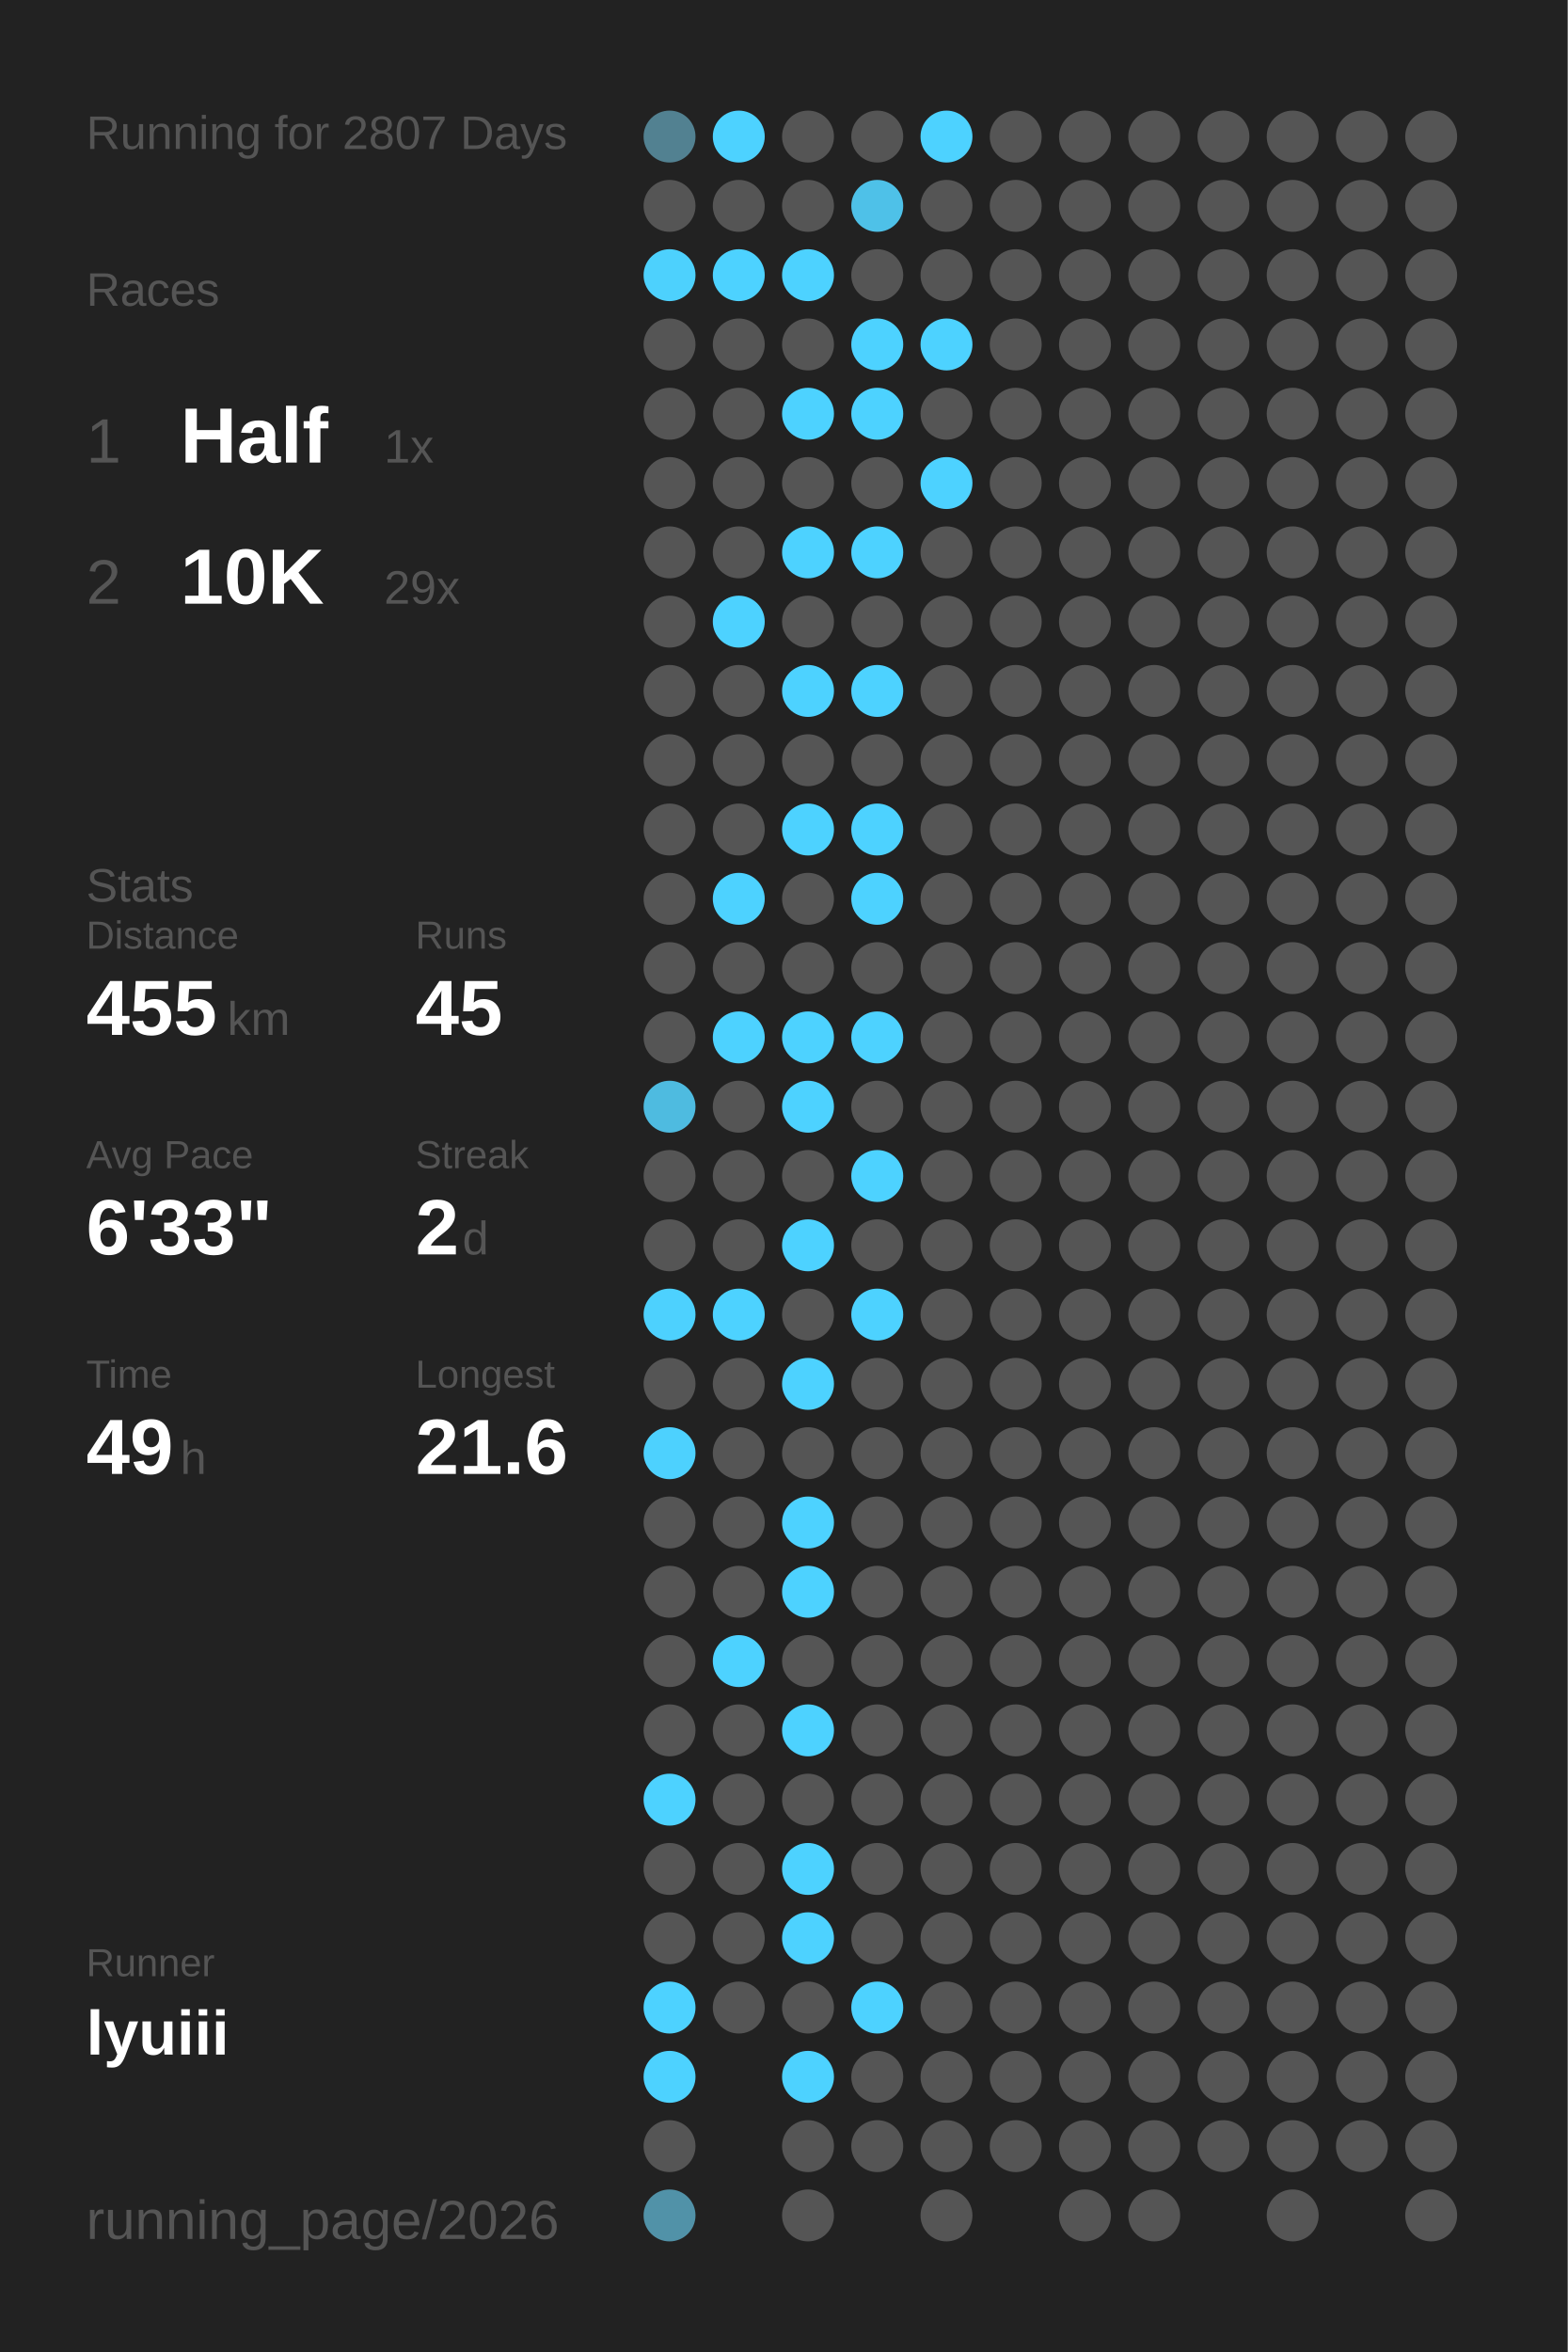
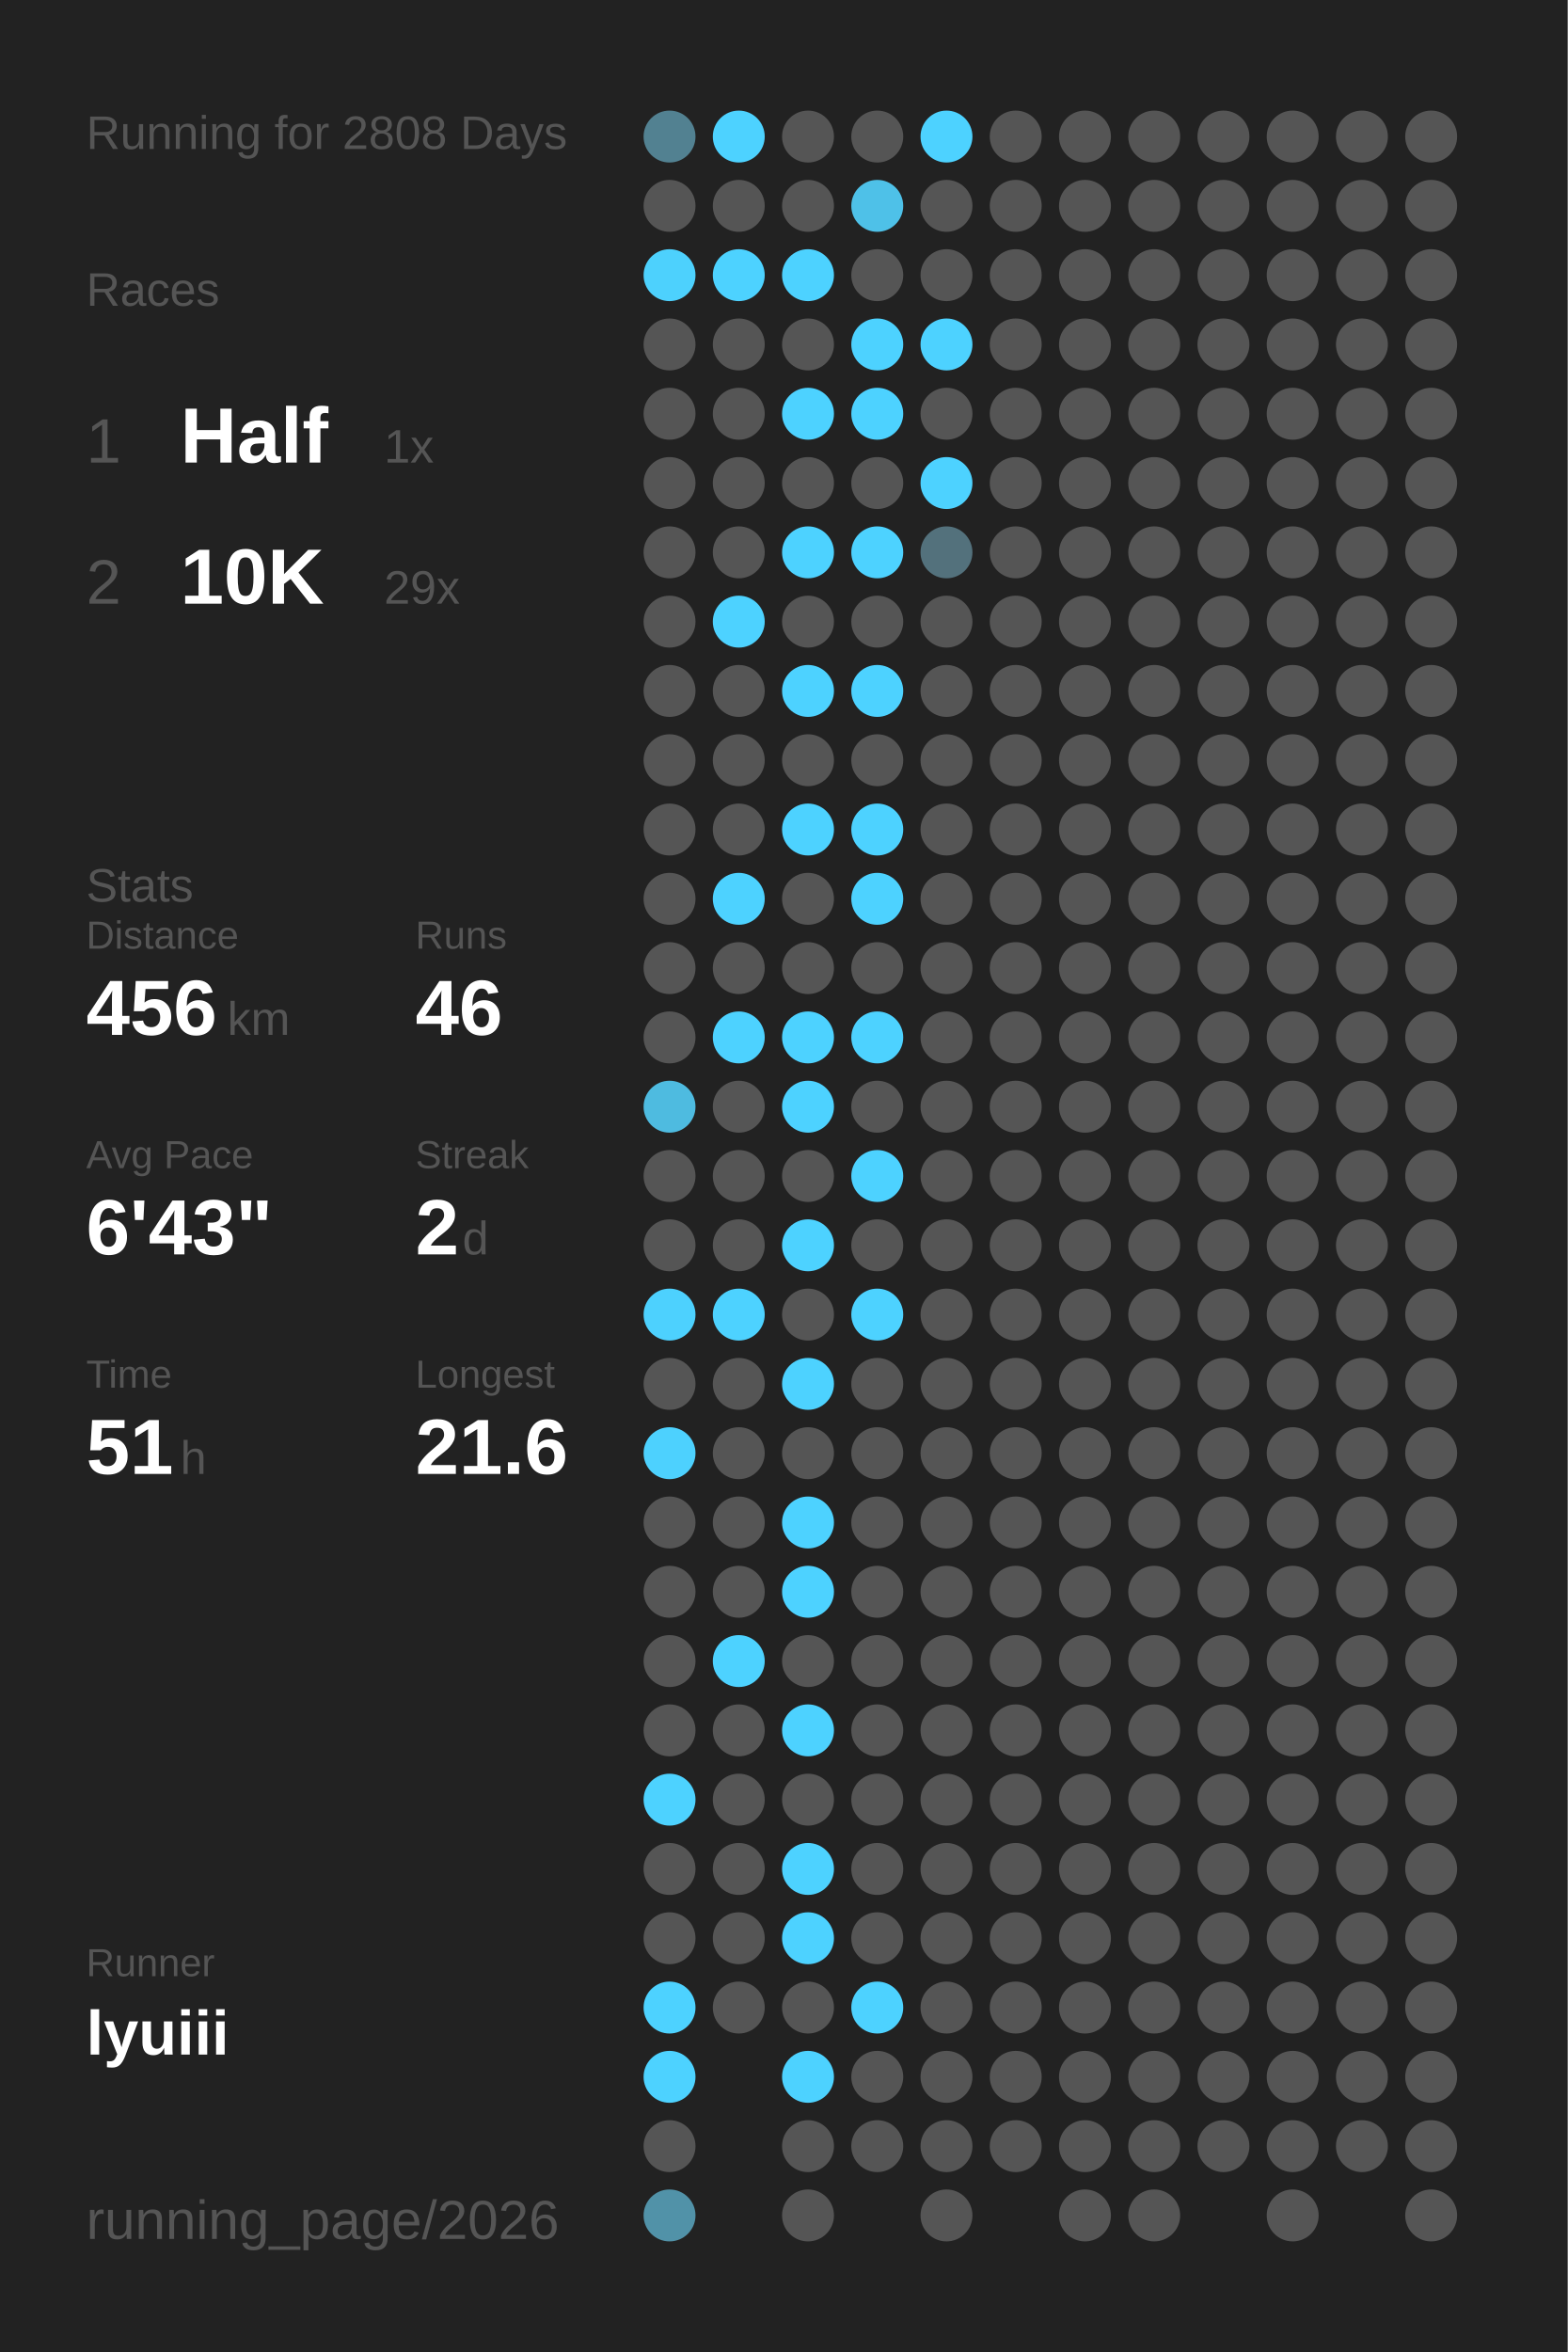
<svg xmlns="http://www.w3.org/2000/svg" baseProfile="full" height="300mm" version="1.1" viewBox="0,0,200,300" width="200mm">
  <defs />
  <rect fill="#222222" height="300" width="200" x="0" y="0" />
-   <text fill="#555555" style="font-size:6px; font-family:Arial;" x="11" y="19">Running for 2807 Days</text>
+   <text fill="#555555" style="font-size:6px; font-family:Arial;" x="11" y="19">Running for 2808 Days</text>
  <text fill="#555555" style="font-size:6px; font-family:Arial;" x="11" y="39">Races</text>
  <text fill="#555555" style="font-size:8px; font-family:Arial;" x="11" y="59">1</text>
  <text fill="#FFFFFF" style="font-size:10px; font-family:Arial; font-weight:bold;" x="23" y="59">Half</text>
  <text fill="#555555" style="font-size:6px; font-family:Arial;" x="49" y="59">1x</text>
  <text fill="#555555" style="font-size:8px; font-family:Arial;" x="11" y="77">2</text>
  <text fill="#FFFFFF" style="font-size:10px; font-family:Arial; font-weight:bold;" x="23" y="77">10K</text>
  <text fill="#555555" style="font-size:6px; font-family:Arial;" x="49" y="77">29x</text>
  <text fill="#555555" style="font-size:6px; font-family:Arial;" x="11" y="115">Stats</text>
  <text fill="#555555" style="font-size:5px; font-family:Arial;" x="11" y="121">Distance</text>
-   <text fill="#FFFFFF" style="font-size:10px; font-family:Arial; font-weight:bold;" x="11" y="132">455</text>
+   <text fill="#FFFFFF" style="font-size:10px; font-family:Arial; font-weight:bold;" x="11" y="132">456</text>
  <text fill="#555555" style="font-size:6px; font-family:Arial;" x="29" y="132">km</text>
  <text fill="#555555" style="font-size:5px; font-family:Arial;" x="53" y="121">Runs</text>
-   <text fill="#FFFFFF" style="font-size:10px; font-family:Arial; font-weight:bold;" x="53" y="132">45</text>
+   <text fill="#FFFFFF" style="font-size:10px; font-family:Arial; font-weight:bold;" x="53" y="132">46</text>
  <text fill="#555555" style="font-size:5px; font-family:Arial;" x="11" y="149">Avg Pace</text>
-   <text fill="#FFFFFF" style="font-size:10px; font-family:Arial; font-weight:bold;" x="11" y="160">6'33"</text>
+   <text fill="#FFFFFF" style="font-size:10px; font-family:Arial; font-weight:bold;" x="11" y="160">6'43"</text>
  <text fill="#555555" style="font-size:5px; font-family:Arial;" x="53" y="149">Streak</text>
  <text fill="#FFFFFF" style="font-size:10px; font-family:Arial; font-weight:bold;" x="53" y="160">2</text>
  <text fill="#555555" style="font-size:6px; font-family:Arial;" x="59" y="160">d</text>
  <text fill="#555555" style="font-size:5px; font-family:Arial;" x="11" y="177">Time</text>
-   <text fill="#FFFFFF" style="font-size:10px; font-family:Arial; font-weight:bold;" x="11" y="188">49</text>
+   <text fill="#FFFFFF" style="font-size:10px; font-family:Arial; font-weight:bold;" x="11" y="188">51</text>
  <text fill="#555555" style="font-size:6px; font-family:Arial;" x="23" y="188">h</text>
  <text fill="#555555" style="font-size:5px; font-family:Arial;" x="53" y="177">Longest</text>
  <text fill="#FFFFFF" style="font-size:10px; font-family:Arial; font-weight:bold;" x="53" y="188">21.6</text>
  <text fill="#555555" style="font-size:5px; font-family:Arial;" x="11" y="252.065">Runner</text>
  <text fill="#FFFFFF" style="font-size:8px; font-family:Arial; font-weight:bold;" x="11" y="262.065">lyuiii</text>
  <text fill="#555555" style="font-size:7px; font-family:Arial;" x="11" y="285.581">running_page/2026</text>
  <circle cx="85.417" cy="17.419" fill="#528191" r="3.312" />
  <circle cx="85.417" cy="26.258" fill="#555555" r="3.312" />
  <circle cx="85.417" cy="35.097" fill="#4dd1fd" r="3.312" />
  <circle cx="85.417" cy="43.935" fill="#555555" r="3.312" />
  <circle cx="85.417" cy="52.774" fill="#555555" r="3.312" />
  <circle cx="85.417" cy="61.613" fill="#555555" r="3.312" />
  <circle cx="85.417" cy="70.452" fill="#555555" r="3.312" />
  <circle cx="85.417" cy="79.29" fill="#555555" r="3.312" />
  <circle cx="85.417" cy="88.129" fill="#555555" r="3.312" />
  <circle cx="85.417" cy="96.968" fill="#555555" r="3.312" />
  <circle cx="85.417" cy="105.806" fill="#555555" r="3.312" />
  <circle cx="85.417" cy="114.645" fill="#555555" r="3.312" />
  <circle cx="85.417" cy="123.484" fill="#555555" r="3.312" />
  <circle cx="85.417" cy="132.323" fill="#555555" r="3.312" />
  <circle cx="85.417" cy="141.161" fill="#4ebbe0" r="3.312" />
  <circle cx="85.417" cy="150" fill="#555555" r="3.312" />
  <circle cx="85.417" cy="158.839" fill="#555555" r="3.312" />
  <circle cx="85.417" cy="167.677" fill="#4dd1fe" r="3.312" />
  <circle cx="85.417" cy="176.516" fill="#555555" r="3.312" />
  <circle cx="85.417" cy="185.355" fill="#4dd1fe" r="3.312" />
  <circle cx="85.417" cy="194.194" fill="#555555" r="3.312" />
  <circle cx="85.417" cy="203.032" fill="#555555" r="3.312" />
  <circle cx="85.417" cy="211.871" fill="#555555" r="3.312" />
  <circle cx="85.417" cy="220.71" fill="#555555" r="3.312" />
  <circle cx="85.417" cy="229.548" fill="#4DD2FF" r="3.312" />
  <circle cx="85.417" cy="238.387" fill="#555555" r="3.312" />
  <circle cx="85.417" cy="247.226" fill="#555555" r="3.312" />
  <circle cx="85.417" cy="256.065" fill="#4DD2FF" r="3.312" />
  <circle cx="85.417" cy="264.903" fill="#4DD2FF" r="3.312" />
  <circle cx="85.417" cy="273.742" fill="#555555" r="3.312" />
  <circle cx="85.417" cy="282.581" fill="#5192a8" r="3.312" />
  <circle cx="94.25" cy="17.419" fill="#4DD2FF" r="3.312" />
  <circle cx="94.25" cy="26.258" fill="#555555" r="3.312" />
  <circle cx="94.25" cy="35.097" fill="#4DD2FF" r="3.312" />
  <circle cx="94.25" cy="43.935" fill="#555555" r="3.312" />
  <circle cx="94.25" cy="52.774" fill="#555555" r="3.312" />
  <circle cx="94.25" cy="61.613" fill="#555555" r="3.312" />
  <circle cx="94.25" cy="70.452" fill="#555555" r="3.312" />
  <circle cx="94.25" cy="79.29" fill="#4DD2FF" r="3.312" />
  <circle cx="94.25" cy="88.129" fill="#555555" r="3.312" />
  <circle cx="94.25" cy="96.968" fill="#555555" r="3.312" />
  <circle cx="94.25" cy="105.806" fill="#555555" r="3.312" />
  <circle cx="94.25" cy="114.645" fill="#4DD2FF" r="3.312" />
  <circle cx="94.25" cy="123.484" fill="#555555" r="3.312" />
  <circle cx="94.25" cy="132.323" fill="#4DD2FF" r="3.312" />
  <circle cx="94.25" cy="141.161" fill="#555555" r="3.312" />
  <circle cx="94.25" cy="150" fill="#555555" r="3.312" />
  <circle cx="94.25" cy="158.839" fill="#555555" r="3.312" />
  <circle cx="94.25" cy="167.677" fill="#4DD2FF" r="3.312" />
  <circle cx="94.25" cy="176.516" fill="#555555" r="3.312" />
  <circle cx="94.25" cy="185.355" fill="#555555" r="3.312" />
  <circle cx="94.25" cy="194.194" fill="#555555" r="3.312" />
  <circle cx="94.25" cy="203.032" fill="#555555" r="3.312" />
  <circle cx="94.25" cy="211.871" fill="#4DD2FF" r="3.312" />
  <circle cx="94.25" cy="220.71" fill="#555555" r="3.312" />
  <circle cx="94.25" cy="229.548" fill="#555555" r="3.312" />
  <circle cx="94.25" cy="238.387" fill="#555555" r="3.312" />
  <circle cx="94.25" cy="247.226" fill="#555555" r="3.312" />
  <circle cx="94.25" cy="256.065" fill="#555555" r="3.312" />
  <circle cx="103.083" cy="17.419" fill="#555555" r="3.312" />
  <circle cx="103.083" cy="26.258" fill="#555555" r="3.312" />
  <circle cx="103.083" cy="35.097" fill="#4DD2FF" r="3.312" />
  <circle cx="103.083" cy="43.935" fill="#555555" r="3.312" />
  <circle cx="103.083" cy="52.774" fill="#4DD2FF" r="3.312" />
  <circle cx="103.083" cy="61.613" fill="#555555" r="3.312" />
  <circle cx="103.083" cy="70.452" fill="#4DD2FF" r="3.312" />
  <circle cx="103.083" cy="79.29" fill="#555555" r="3.312" />
  <circle cx="103.083" cy="88.129" fill="#4DD2FF" r="3.312" />
  <circle cx="103.083" cy="96.968" fill="#555555" r="3.312" />
  <circle cx="103.083" cy="105.806" fill="#4DD2FF" r="3.312" />
  <circle cx="103.083" cy="114.645" fill="#555555" r="3.312" />
  <circle cx="103.083" cy="123.484" fill="#555555" r="3.312" />
  <circle cx="103.083" cy="132.323" fill="#4DD2FF" r="3.312" />
  <circle cx="103.083" cy="141.161" fill="#4DD2FF" r="3.312" />
  <circle cx="103.083" cy="150" fill="#555555" r="3.312" />
  <circle cx="103.083" cy="158.839" fill="#4DD2FF" r="3.312" />
  <circle cx="103.083" cy="167.677" fill="#555555" r="3.312" />
  <circle cx="103.083" cy="176.516" fill="#4DD2FF" r="3.312" />
  <circle cx="103.083" cy="185.355" fill="#555555" r="3.312" />
  <circle cx="103.083" cy="194.194" fill="#4DD2FF" r="3.312" />
  <circle cx="103.083" cy="203.032" fill="#4DD2FF" r="3.312" />
  <circle cx="103.083" cy="211.871" fill="#555555" r="3.312" />
  <circle cx="103.083" cy="220.71" fill="#4DD2FF" r="3.312" />
  <circle cx="103.083" cy="229.548" fill="#555555" r="3.312" />
  <circle cx="103.083" cy="238.387" fill="#4DD2FF" r="3.312" />
  <circle cx="103.083" cy="247.226" fill="#4DD2FF" r="3.312" />
  <circle cx="103.083" cy="256.065" fill="#555555" r="3.312" />
  <circle cx="103.083" cy="264.903" fill="#4DD2FF" r="3.312" />
  <circle cx="103.083" cy="273.742" fill="#555555" r="3.312" />
  <circle cx="103.083" cy="282.581" fill="#555555" r="3.312" />
  <circle cx="111.917" cy="17.419" fill="#555555" r="3.312" />
  <circle cx="111.917" cy="26.258" fill="#4ec1e8" r="3.312" />
  <circle cx="111.917" cy="35.097" fill="#555555" r="3.312" />
  <circle cx="111.917" cy="43.935" fill="#4DD2FF" r="3.312" />
  <circle cx="111.917" cy="52.774" fill="#4DD2FF" r="3.312" />
  <circle cx="111.917" cy="61.613" fill="#555555" r="3.312" />
  <circle cx="111.917" cy="70.452" fill="#4DD2FF" r="3.312" />
  <circle cx="111.917" cy="79.29" fill="#555555" r="3.312" />
  <circle cx="111.917" cy="88.129" fill="#4DD2FF" r="3.312" />
  <circle cx="111.917" cy="96.968" fill="#555555" r="3.312" />
  <circle cx="111.917" cy="105.806" fill="#4DD2FF" r="3.312" />
  <circle cx="111.917" cy="114.645" fill="#4DD2FF" r="3.312" />
  <circle cx="111.917" cy="123.484" fill="#555555" r="3.312" />
  <circle cx="111.917" cy="132.323" fill="#4DD2FF" r="3.312" />
  <circle cx="111.917" cy="141.161" fill="#555555" r="3.312" />
  <circle cx="111.917" cy="150" fill="#4DD2FF" r="3.312" />
  <circle cx="111.917" cy="158.839" fill="#555555" r="3.312" />
  <circle cx="111.917" cy="167.677" fill="#4DD2FF" r="3.312" />
  <circle cx="111.917" cy="176.516" fill="#555555" r="3.312" />
  <circle cx="111.917" cy="185.355" fill="#555555" r="3.312" />
  <circle cx="111.917" cy="194.194" fill="#555555" r="3.312" />
  <circle cx="111.917" cy="203.032" fill="#555555" r="3.312" />
  <circle cx="111.917" cy="211.871" fill="#555555" r="3.312" />
  <circle cx="111.917" cy="220.71" fill="#555555" r="3.312" />
  <circle cx="111.917" cy="229.548" fill="#555555" r="3.312" />
  <circle cx="111.917" cy="238.387" fill="#555555" r="3.312" />
  <circle cx="111.917" cy="247.226" fill="#555555" r="3.312" />
  <circle cx="111.917" cy="256.065" fill="#4DD2FF" r="3.312" />
  <circle cx="111.917" cy="264.903" fill="#555555" r="3.312" />
  <circle cx="111.917" cy="273.742" fill="#555555" r="3.312" />
  <circle cx="120.75" cy="17.419" fill="#4DD2FF" r="3.312" />
  <circle cx="120.75" cy="26.258" fill="#555555" r="3.312" />
  <circle cx="120.75" cy="35.097" fill="#555555" r="3.312" />
  <circle cx="120.75" cy="43.935" fill="#4DD2FF" r="3.312" />
  <circle cx="120.75" cy="52.774" fill="#555555" r="3.312" />
  <circle cx="120.75" cy="61.613" fill="#4DD2FF" r="3.312" />
-   <circle cx="120.75" cy="70.452" fill="#555555" r="3.312" />
+   <circle cx="120.75" cy="70.452" fill="#53717c" r="3.312" />
  <circle cx="120.75" cy="79.29" fill="#555555" r="3.312" />
  <circle cx="120.75" cy="88.129" fill="#555555" r="3.312" />
  <circle cx="120.75" cy="96.968" fill="#555555" r="3.312" />
  <circle cx="120.75" cy="105.806" fill="#555555" r="3.312" />
  <circle cx="120.75" cy="114.645" fill="#555555" r="3.312" />
  <circle cx="120.75" cy="123.484" fill="#555555" r="3.312" />
  <circle cx="120.75" cy="132.323" fill="#555555" r="3.312" />
  <circle cx="120.75" cy="141.161" fill="#555555" r="3.312" />
  <circle cx="120.75" cy="150" fill="#555555" r="3.312" />
  <circle cx="120.75" cy="158.839" fill="#555555" r="3.312" />
  <circle cx="120.75" cy="167.677" fill="#555555" r="3.312" />
  <circle cx="120.75" cy="176.516" fill="#555555" r="3.312" />
  <circle cx="120.75" cy="185.355" fill="#555555" r="3.312" />
  <circle cx="120.75" cy="194.194" fill="#555555" r="3.312" />
  <circle cx="120.75" cy="203.032" fill="#555555" r="3.312" />
  <circle cx="120.75" cy="211.871" fill="#555555" r="3.312" />
  <circle cx="120.75" cy="220.71" fill="#555555" r="3.312" />
  <circle cx="120.75" cy="229.548" fill="#555555" r="3.312" />
  <circle cx="120.75" cy="238.387" fill="#555555" r="3.312" />
  <circle cx="120.75" cy="247.226" fill="#555555" r="3.312" />
  <circle cx="120.75" cy="256.065" fill="#555555" r="3.312" />
  <circle cx="120.75" cy="264.903" fill="#555555" r="3.312" />
  <circle cx="120.75" cy="273.742" fill="#555555" r="3.312" />
  <circle cx="120.75" cy="282.581" fill="#555555" r="3.312" />
  <circle cx="129.583" cy="17.419" fill="#555555" r="3.312" />
  <circle cx="129.583" cy="26.258" fill="#555555" r="3.312" />
  <circle cx="129.583" cy="35.097" fill="#555555" r="3.312" />
  <circle cx="129.583" cy="43.935" fill="#555555" r="3.312" />
  <circle cx="129.583" cy="52.774" fill="#555555" r="3.312" />
  <circle cx="129.583" cy="61.613" fill="#555555" r="3.312" />
  <circle cx="129.583" cy="70.452" fill="#555555" r="3.312" />
  <circle cx="129.583" cy="79.29" fill="#555555" r="3.312" />
  <circle cx="129.583" cy="88.129" fill="#555555" r="3.312" />
  <circle cx="129.583" cy="96.968" fill="#555555" r="3.312" />
  <circle cx="129.583" cy="105.806" fill="#555555" r="3.312" />
  <circle cx="129.583" cy="114.645" fill="#555555" r="3.312" />
  <circle cx="129.583" cy="123.484" fill="#555555" r="3.312" />
  <circle cx="129.583" cy="132.323" fill="#555555" r="3.312" />
  <circle cx="129.583" cy="141.161" fill="#555555" r="3.312" />
  <circle cx="129.583" cy="150" fill="#555555" r="3.312" />
  <circle cx="129.583" cy="158.839" fill="#555555" r="3.312" />
  <circle cx="129.583" cy="167.677" fill="#555555" r="3.312" />
  <circle cx="129.583" cy="176.516" fill="#555555" r="3.312" />
  <circle cx="129.583" cy="185.355" fill="#555555" r="3.312" />
  <circle cx="129.583" cy="194.194" fill="#555555" r="3.312" />
  <circle cx="129.583" cy="203.032" fill="#555555" r="3.312" />
  <circle cx="129.583" cy="211.871" fill="#555555" r="3.312" />
  <circle cx="129.583" cy="220.71" fill="#555555" r="3.312" />
  <circle cx="129.583" cy="229.548" fill="#555555" r="3.312" />
  <circle cx="129.583" cy="238.387" fill="#555555" r="3.312" />
  <circle cx="129.583" cy="247.226" fill="#555555" r="3.312" />
  <circle cx="129.583" cy="256.065" fill="#555555" r="3.312" />
  <circle cx="129.583" cy="264.903" fill="#555555" r="3.312" />
  <circle cx="129.583" cy="273.742" fill="#555555" r="3.312" />
  <circle cx="138.417" cy="17.419" fill="#555555" r="3.312" />
  <circle cx="138.417" cy="26.258" fill="#555555" r="3.312" />
  <circle cx="138.417" cy="35.097" fill="#555555" r="3.312" />
  <circle cx="138.417" cy="43.935" fill="#555555" r="3.312" />
  <circle cx="138.417" cy="52.774" fill="#555555" r="3.312" />
  <circle cx="138.417" cy="61.613" fill="#555555" r="3.312" />
  <circle cx="138.417" cy="70.452" fill="#555555" r="3.312" />
  <circle cx="138.417" cy="79.29" fill="#555555" r="3.312" />
  <circle cx="138.417" cy="88.129" fill="#555555" r="3.312" />
  <circle cx="138.417" cy="96.968" fill="#555555" r="3.312" />
  <circle cx="138.417" cy="105.806" fill="#555555" r="3.312" />
  <circle cx="138.417" cy="114.645" fill="#555555" r="3.312" />
  <circle cx="138.417" cy="123.484" fill="#555555" r="3.312" />
  <circle cx="138.417" cy="132.323" fill="#555555" r="3.312" />
  <circle cx="138.417" cy="141.161" fill="#555555" r="3.312" />
  <circle cx="138.417" cy="150" fill="#555555" r="3.312" />
  <circle cx="138.417" cy="158.839" fill="#555555" r="3.312" />
  <circle cx="138.417" cy="167.677" fill="#555555" r="3.312" />
  <circle cx="138.417" cy="176.516" fill="#555555" r="3.312" />
  <circle cx="138.417" cy="185.355" fill="#555555" r="3.312" />
  <circle cx="138.417" cy="194.194" fill="#555555" r="3.312" />
  <circle cx="138.417" cy="203.032" fill="#555555" r="3.312" />
  <circle cx="138.417" cy="211.871" fill="#555555" r="3.312" />
  <circle cx="138.417" cy="220.71" fill="#555555" r="3.312" />
  <circle cx="138.417" cy="229.548" fill="#555555" r="3.312" />
  <circle cx="138.417" cy="238.387" fill="#555555" r="3.312" />
  <circle cx="138.417" cy="247.226" fill="#555555" r="3.312" />
  <circle cx="138.417" cy="256.065" fill="#555555" r="3.312" />
  <circle cx="138.417" cy="264.903" fill="#555555" r="3.312" />
  <circle cx="138.417" cy="273.742" fill="#555555" r="3.312" />
  <circle cx="138.417" cy="282.581" fill="#555555" r="3.312" />
  <circle cx="147.25" cy="17.419" fill="#555555" r="3.312" />
  <circle cx="147.25" cy="26.258" fill="#555555" r="3.312" />
  <circle cx="147.25" cy="35.097" fill="#555555" r="3.312" />
  <circle cx="147.25" cy="43.935" fill="#555555" r="3.312" />
  <circle cx="147.25" cy="52.774" fill="#555555" r="3.312" />
  <circle cx="147.25" cy="61.613" fill="#555555" r="3.312" />
  <circle cx="147.25" cy="70.452" fill="#555555" r="3.312" />
  <circle cx="147.25" cy="79.29" fill="#555555" r="3.312" />
  <circle cx="147.25" cy="88.129" fill="#555555" r="3.312" />
  <circle cx="147.25" cy="96.968" fill="#555555" r="3.312" />
  <circle cx="147.25" cy="105.806" fill="#555555" r="3.312" />
  <circle cx="147.25" cy="114.645" fill="#555555" r="3.312" />
  <circle cx="147.25" cy="123.484" fill="#555555" r="3.312" />
  <circle cx="147.25" cy="132.323" fill="#555555" r="3.312" />
  <circle cx="147.25" cy="141.161" fill="#555555" r="3.312" />
  <circle cx="147.25" cy="150" fill="#555555" r="3.312" />
  <circle cx="147.25" cy="158.839" fill="#555555" r="3.312" />
  <circle cx="147.25" cy="167.677" fill="#555555" r="3.312" />
  <circle cx="147.25" cy="176.516" fill="#555555" r="3.312" />
  <circle cx="147.25" cy="185.355" fill="#555555" r="3.312" />
  <circle cx="147.25" cy="194.194" fill="#555555" r="3.312" />
  <circle cx="147.25" cy="203.032" fill="#555555" r="3.312" />
  <circle cx="147.25" cy="211.871" fill="#555555" r="3.312" />
  <circle cx="147.25" cy="220.71" fill="#555555" r="3.312" />
  <circle cx="147.25" cy="229.548" fill="#555555" r="3.312" />
  <circle cx="147.25" cy="238.387" fill="#555555" r="3.312" />
  <circle cx="147.25" cy="247.226" fill="#555555" r="3.312" />
  <circle cx="147.25" cy="256.065" fill="#555555" r="3.312" />
  <circle cx="147.25" cy="264.903" fill="#555555" r="3.312" />
  <circle cx="147.25" cy="273.742" fill="#555555" r="3.312" />
  <circle cx="147.25" cy="282.581" fill="#555555" r="3.312" />
  <circle cx="156.083" cy="17.419" fill="#555555" r="3.312" />
  <circle cx="156.083" cy="26.258" fill="#555555" r="3.312" />
  <circle cx="156.083" cy="35.097" fill="#555555" r="3.312" />
  <circle cx="156.083" cy="43.935" fill="#555555" r="3.312" />
  <circle cx="156.083" cy="52.774" fill="#555555" r="3.312" />
  <circle cx="156.083" cy="61.613" fill="#555555" r="3.312" />
  <circle cx="156.083" cy="70.452" fill="#555555" r="3.312" />
  <circle cx="156.083" cy="79.29" fill="#555555" r="3.312" />
  <circle cx="156.083" cy="88.129" fill="#555555" r="3.312" />
  <circle cx="156.083" cy="96.968" fill="#555555" r="3.312" />
  <circle cx="156.083" cy="105.806" fill="#555555" r="3.312" />
  <circle cx="156.083" cy="114.645" fill="#555555" r="3.312" />
  <circle cx="156.083" cy="123.484" fill="#555555" r="3.312" />
  <circle cx="156.083" cy="132.323" fill="#555555" r="3.312" />
  <circle cx="156.083" cy="141.161" fill="#555555" r="3.312" />
  <circle cx="156.083" cy="150" fill="#555555" r="3.312" />
  <circle cx="156.083" cy="158.839" fill="#555555" r="3.312" />
  <circle cx="156.083" cy="167.677" fill="#555555" r="3.312" />
  <circle cx="156.083" cy="176.516" fill="#555555" r="3.312" />
  <circle cx="156.083" cy="185.355" fill="#555555" r="3.312" />
  <circle cx="156.083" cy="194.194" fill="#555555" r="3.312" />
  <circle cx="156.083" cy="203.032" fill="#555555" r="3.312" />
  <circle cx="156.083" cy="211.871" fill="#555555" r="3.312" />
  <circle cx="156.083" cy="220.71" fill="#555555" r="3.312" />
  <circle cx="156.083" cy="229.548" fill="#555555" r="3.312" />
  <circle cx="156.083" cy="238.387" fill="#555555" r="3.312" />
  <circle cx="156.083" cy="247.226" fill="#555555" r="3.312" />
  <circle cx="156.083" cy="256.065" fill="#555555" r="3.312" />
  <circle cx="156.083" cy="264.903" fill="#555555" r="3.312" />
  <circle cx="156.083" cy="273.742" fill="#555555" r="3.312" />
  <circle cx="164.917" cy="17.419" fill="#555555" r="3.312" />
  <circle cx="164.917" cy="26.258" fill="#555555" r="3.312" />
  <circle cx="164.917" cy="35.097" fill="#555555" r="3.312" />
  <circle cx="164.917" cy="43.935" fill="#555555" r="3.312" />
  <circle cx="164.917" cy="52.774" fill="#555555" r="3.312" />
  <circle cx="164.917" cy="61.613" fill="#555555" r="3.312" />
  <circle cx="164.917" cy="70.452" fill="#555555" r="3.312" />
  <circle cx="164.917" cy="79.29" fill="#555555" r="3.312" />
  <circle cx="164.917" cy="88.129" fill="#555555" r="3.312" />
  <circle cx="164.917" cy="96.968" fill="#555555" r="3.312" />
  <circle cx="164.917" cy="105.806" fill="#555555" r="3.312" />
  <circle cx="164.917" cy="114.645" fill="#555555" r="3.312" />
  <circle cx="164.917" cy="123.484" fill="#555555" r="3.312" />
  <circle cx="164.917" cy="132.323" fill="#555555" r="3.312" />
  <circle cx="164.917" cy="141.161" fill="#555555" r="3.312" />
  <circle cx="164.917" cy="150" fill="#555555" r="3.312" />
  <circle cx="164.917" cy="158.839" fill="#555555" r="3.312" />
  <circle cx="164.917" cy="167.677" fill="#555555" r="3.312" />
  <circle cx="164.917" cy="176.516" fill="#555555" r="3.312" />
  <circle cx="164.917" cy="185.355" fill="#555555" r="3.312" />
  <circle cx="164.917" cy="194.194" fill="#555555" r="3.312" />
  <circle cx="164.917" cy="203.032" fill="#555555" r="3.312" />
  <circle cx="164.917" cy="211.871" fill="#555555" r="3.312" />
  <circle cx="164.917" cy="220.71" fill="#555555" r="3.312" />
  <circle cx="164.917" cy="229.548" fill="#555555" r="3.312" />
  <circle cx="164.917" cy="238.387" fill="#555555" r="3.312" />
  <circle cx="164.917" cy="247.226" fill="#555555" r="3.312" />
  <circle cx="164.917" cy="256.065" fill="#555555" r="3.312" />
  <circle cx="164.917" cy="264.903" fill="#555555" r="3.312" />
  <circle cx="164.917" cy="273.742" fill="#555555" r="3.312" />
  <circle cx="164.917" cy="282.581" fill="#555555" r="3.312" />
  <circle cx="173.75" cy="17.419" fill="#555555" r="3.312" />
  <circle cx="173.75" cy="26.258" fill="#555555" r="3.312" />
  <circle cx="173.75" cy="35.097" fill="#555555" r="3.312" />
  <circle cx="173.75" cy="43.935" fill="#555555" r="3.312" />
  <circle cx="173.75" cy="52.774" fill="#555555" r="3.312" />
  <circle cx="173.75" cy="61.613" fill="#555555" r="3.312" />
  <circle cx="173.75" cy="70.452" fill="#555555" r="3.312" />
  <circle cx="173.75" cy="79.29" fill="#555555" r="3.312" />
  <circle cx="173.75" cy="88.129" fill="#555555" r="3.312" />
  <circle cx="173.75" cy="96.968" fill="#555555" r="3.312" />
  <circle cx="173.75" cy="105.806" fill="#555555" r="3.312" />
  <circle cx="173.75" cy="114.645" fill="#555555" r="3.312" />
  <circle cx="173.75" cy="123.484" fill="#555555" r="3.312" />
  <circle cx="173.75" cy="132.323" fill="#555555" r="3.312" />
  <circle cx="173.75" cy="141.161" fill="#555555" r="3.312" />
  <circle cx="173.75" cy="150" fill="#555555" r="3.312" />
  <circle cx="173.75" cy="158.839" fill="#555555" r="3.312" />
  <circle cx="173.75" cy="167.677" fill="#555555" r="3.312" />
  <circle cx="173.75" cy="176.516" fill="#555555" r="3.312" />
  <circle cx="173.75" cy="185.355" fill="#555555" r="3.312" />
  <circle cx="173.75" cy="194.194" fill="#555555" r="3.312" />
  <circle cx="173.75" cy="203.032" fill="#555555" r="3.312" />
  <circle cx="173.75" cy="211.871" fill="#555555" r="3.312" />
  <circle cx="173.75" cy="220.71" fill="#555555" r="3.312" />
  <circle cx="173.75" cy="229.548" fill="#555555" r="3.312" />
  <circle cx="173.75" cy="238.387" fill="#555555" r="3.312" />
  <circle cx="173.75" cy="247.226" fill="#555555" r="3.312" />
  <circle cx="173.75" cy="256.065" fill="#555555" r="3.312" />
  <circle cx="173.75" cy="264.903" fill="#555555" r="3.312" />
  <circle cx="173.75" cy="273.742" fill="#555555" r="3.312" />
  <circle cx="182.583" cy="17.419" fill="#555555" r="3.312" />
  <circle cx="182.583" cy="26.258" fill="#555555" r="3.312" />
  <circle cx="182.583" cy="35.097" fill="#555555" r="3.312" />
  <circle cx="182.583" cy="43.935" fill="#555555" r="3.312" />
  <circle cx="182.583" cy="52.774" fill="#555555" r="3.312" />
  <circle cx="182.583" cy="61.613" fill="#555555" r="3.312" />
  <circle cx="182.583" cy="70.452" fill="#555555" r="3.312" />
  <circle cx="182.583" cy="79.29" fill="#555555" r="3.312" />
  <circle cx="182.583" cy="88.129" fill="#555555" r="3.312" />
  <circle cx="182.583" cy="96.968" fill="#555555" r="3.312" />
  <circle cx="182.583" cy="105.806" fill="#555555" r="3.312" />
  <circle cx="182.583" cy="114.645" fill="#555555" r="3.312" />
  <circle cx="182.583" cy="123.484" fill="#555555" r="3.312" />
  <circle cx="182.583" cy="132.323" fill="#555555" r="3.312" />
  <circle cx="182.583" cy="141.161" fill="#555555" r="3.312" />
  <circle cx="182.583" cy="150" fill="#555555" r="3.312" />
  <circle cx="182.583" cy="158.839" fill="#555555" r="3.312" />
  <circle cx="182.583" cy="167.677" fill="#555555" r="3.312" />
  <circle cx="182.583" cy="176.516" fill="#555555" r="3.312" />
  <circle cx="182.583" cy="185.355" fill="#555555" r="3.312" />
  <circle cx="182.583" cy="194.194" fill="#555555" r="3.312" />
  <circle cx="182.583" cy="203.032" fill="#555555" r="3.312" />
  <circle cx="182.583" cy="211.871" fill="#555555" r="3.312" />
  <circle cx="182.583" cy="220.71" fill="#555555" r="3.312" />
  <circle cx="182.583" cy="229.548" fill="#555555" r="3.312" />
  <circle cx="182.583" cy="238.387" fill="#555555" r="3.312" />
  <circle cx="182.583" cy="247.226" fill="#555555" r="3.312" />
  <circle cx="182.583" cy="256.065" fill="#555555" r="3.312" />
  <circle cx="182.583" cy="264.903" fill="#555555" r="3.312" />
  <circle cx="182.583" cy="273.742" fill="#555555" r="3.312" />
  <circle cx="182.583" cy="282.581" fill="#555555" r="3.312" />
</svg>
